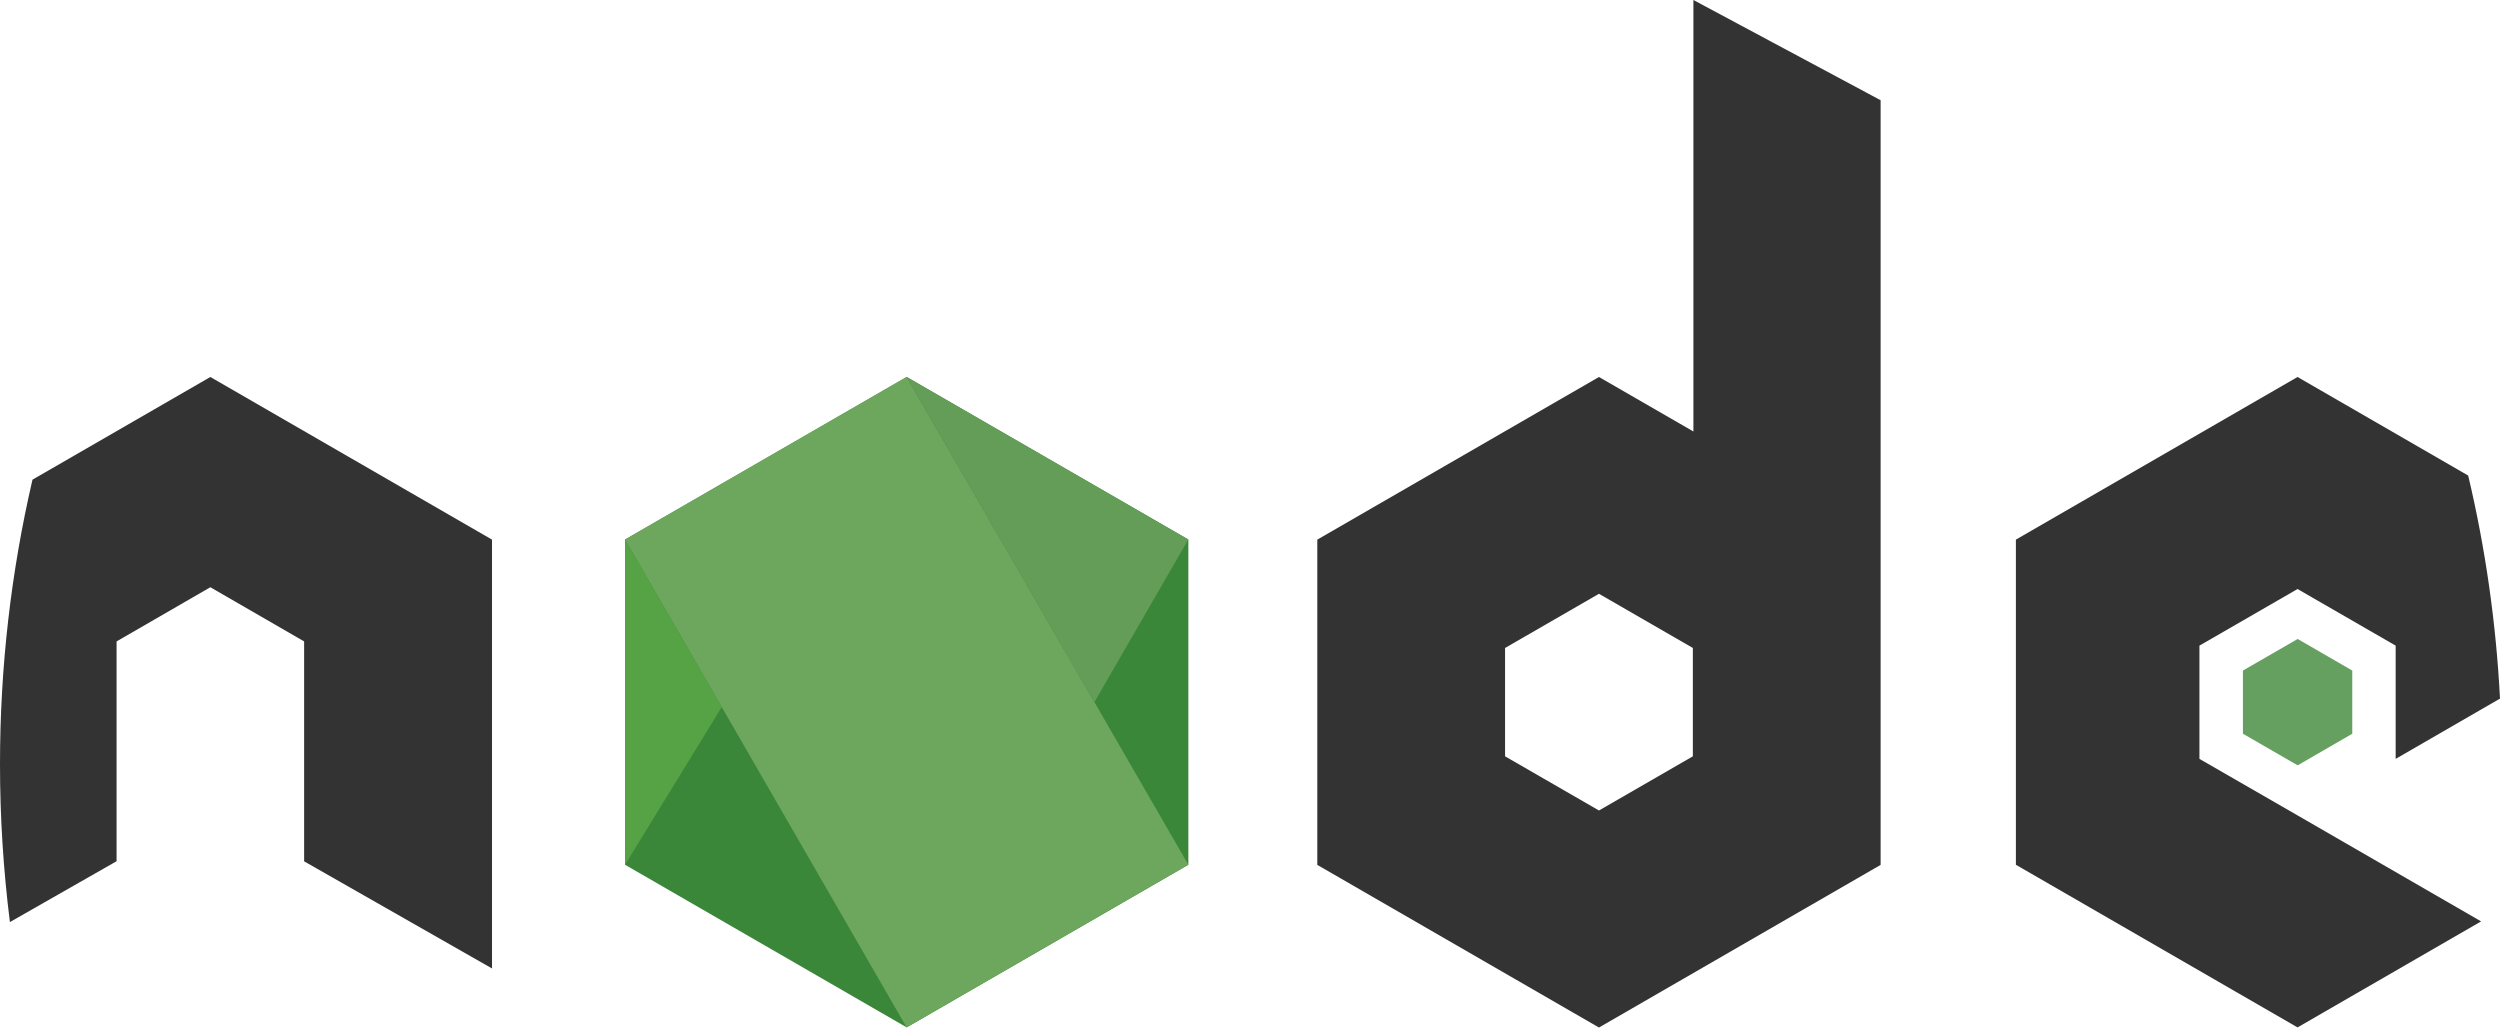
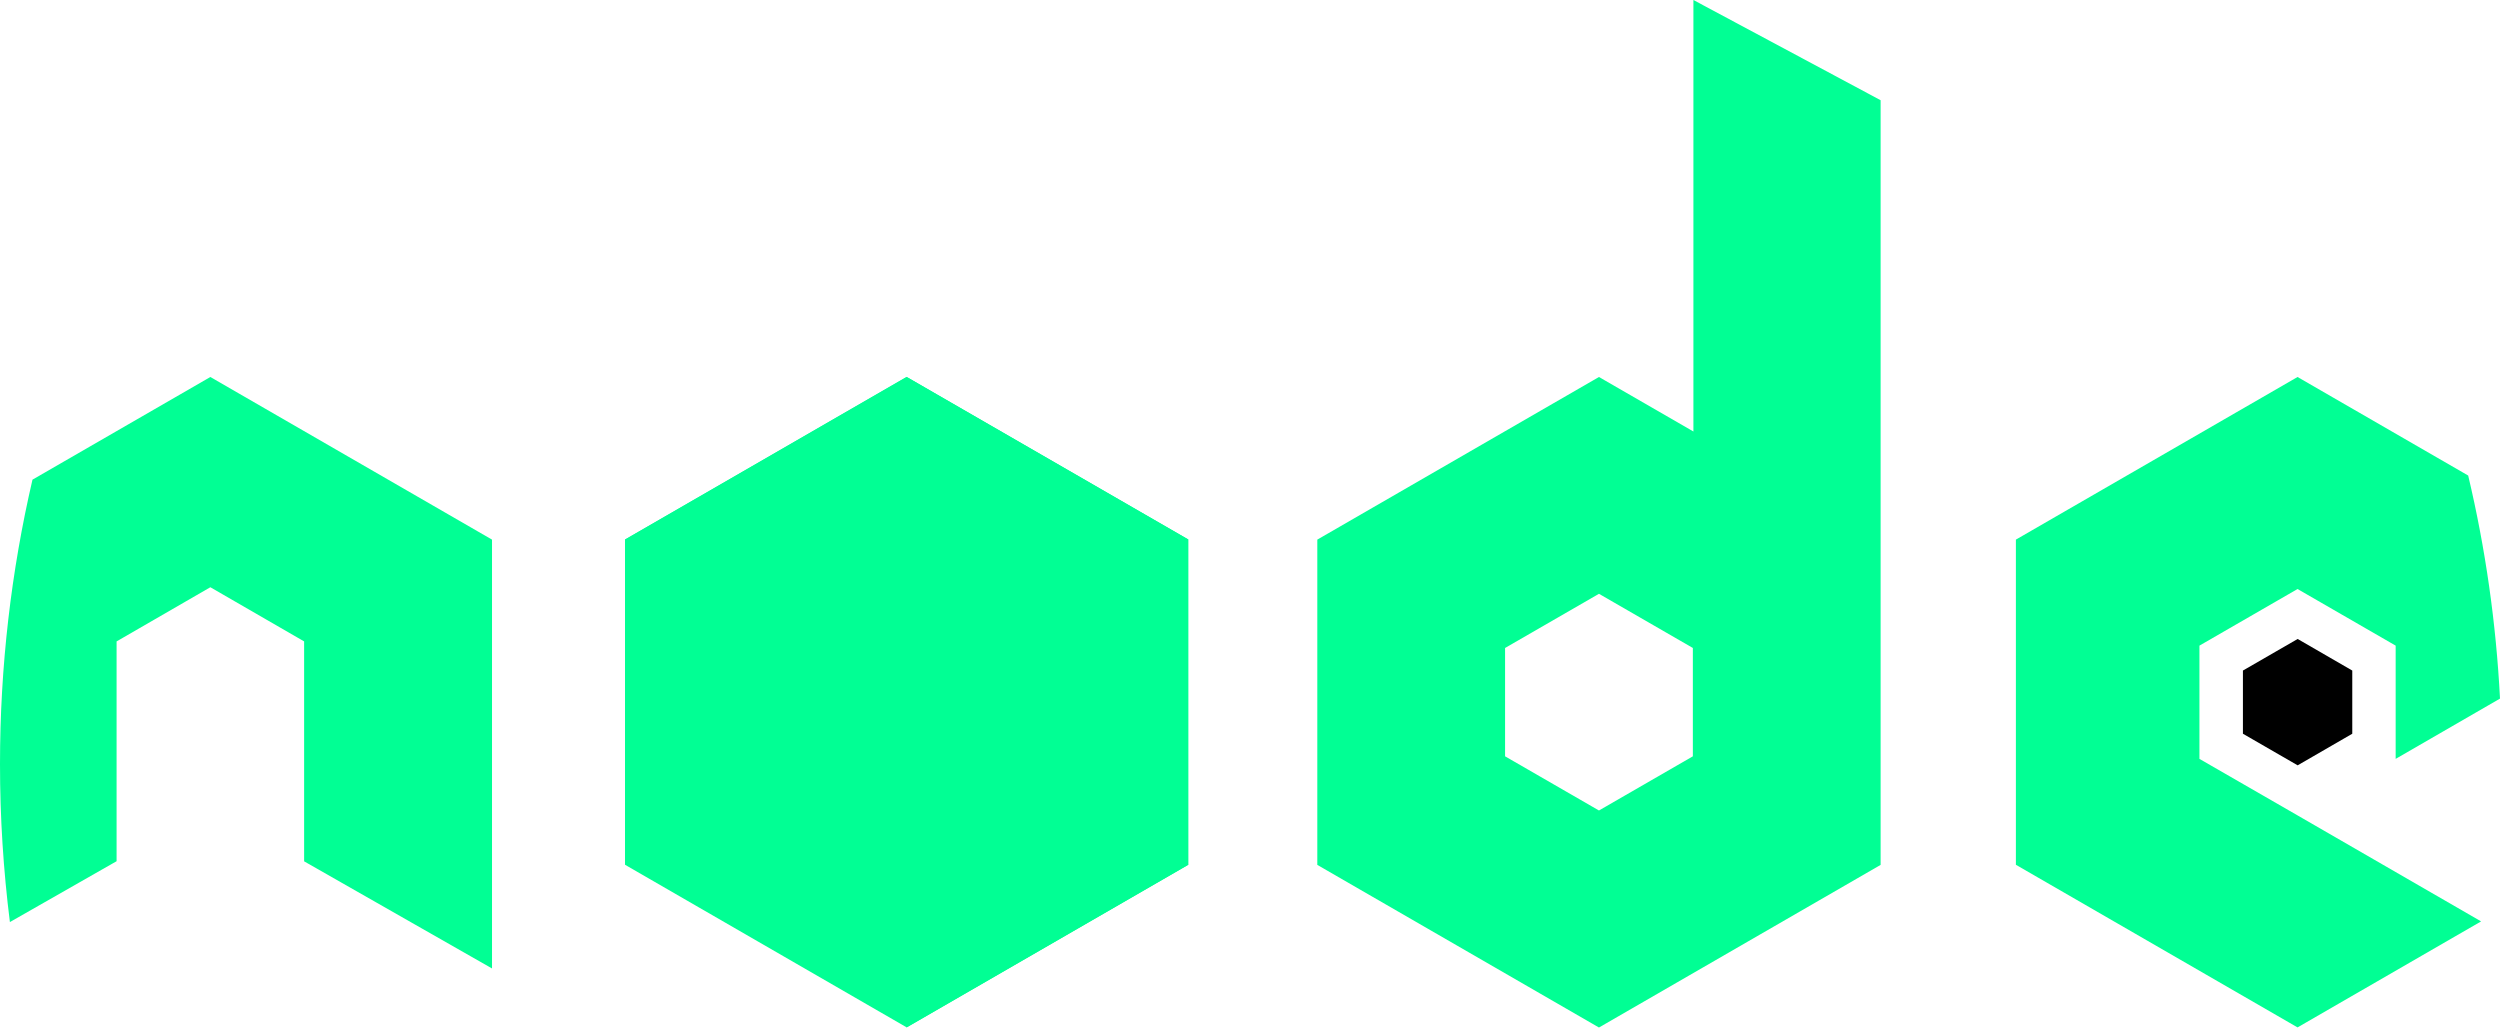
- <svg xmlns="http://www.w3.org/2000/svg" width="186" height="77" viewBox="0 0 186 77" fill="none">
-   <path d="M88.415 64.339V40.14L67.46 28.048L46.504 40.14V64.339L67.46 76.439L88.415 64.339Z" fill="#3B8739" />
-   <path d="M170.937 60.665L184.593 68.552L170.937 76.439L149.982 64.339V40.148L170.937 28.048L183.633 35.381C184.924 40.827 185.71 46.38 186 51.975L178.237 56.461V48.035L170.937 43.823L163.638 48.035V56.461L170.937 60.665Z" fill="#333333" />
-   <path d="M175.009 54.59V49.889L170.946 47.539L166.874 49.889V54.59L170.946 56.941L175.009 54.59Z" fill="#66A060" />
-   <path d="M36.606 40.148V72.053L22.627 64.083V47.721L15.65 43.69L8.673 47.721V64.075L0.737 68.602C0.248 64.712 0 60.789 0 56.866C0 49.583 0.836 42.49 2.417 35.687L15.65 28.048L36.606 40.148Z" fill="#333333" />
-   <path d="M67.451 28.04L88.407 64.331L67.451 76.431L46.504 40.14L67.451 28.04Z" fill="#6DA75D" />
-   <path d="M46.504 64.339L53.696 52.604L46.504 40.14V64.339Z" fill="#55A344" />
-   <path d="M81.422 52.24L88.407 40.14L67.46 28.048L81.422 52.24Z" fill="#639D57" />
-   <path d="M125.989 0V32.103L118.963 28.048L98.007 40.148V64.348L118.963 76.448L139.918 64.348V7.457L125.989 0ZM125.948 56.27L118.963 60.301L111.977 56.27V48.209L118.963 44.178L125.948 48.209V56.27Z" fill="#333333" />
+ <svg xmlns="http://www.w3.org/2000/svg" width="243" height="100" viewBox="0 0 243 100" fill="none">
+   <path d="M115.51 84.056V52.441L88.133 36.644L60.755 52.441V84.056L88.133 99.864L115.51 84.056Z" fill="#01FF94" />
+   <path d="M223.321 79.256L241.162 89.56L223.321 99.864L195.944 84.056V52.451L223.321 36.644L239.908 46.223C241.594 53.338 242.622 60.593 243 67.903L232.858 73.763V62.756L223.321 57.252L213.785 62.756V73.763L223.321 79.256Z" fill="#01FF94" />
+   <path d="M228.641 71.319V65.178L223.332 62.107L218.012 65.178V71.319L223.332 74.39L228.641 71.319Z" fill="black" />
+   <path d="M47.824 52.451V94.134L29.561 83.721V62.345L20.446 57.079L11.332 62.345V83.71L0.962 89.625C0.324 84.543 0 79.418 0 74.293C0 64.778 1.092 55.511 3.157 46.623L20.446 36.644L47.824 52.451Z" fill="#01FF94" />
+   <path d="M88.122 36.633L115.499 84.046L88.122 99.853L60.755 52.441L88.122 36.633Z" fill="#01FF94" />
+   <path d="M60.755 84.056L70.151 68.724L60.755 52.441V84.056Z" fill="#01FF94" />
+   <path d="M106.373 68.249L115.499 52.441L88.133 36.644L106.373 68.249Z" fill="#01FF94" />
+   <path d="M164.599 0V41.942L155.419 36.644L128.042 52.451V84.067L155.419 99.875L182.796 84.067V9.742L164.599 0ZM164.545 73.514L155.419 78.78L146.293 73.514V62.983L155.419 57.717L164.545 62.983V73.514Z" fill="#01FF94" />
</svg>
